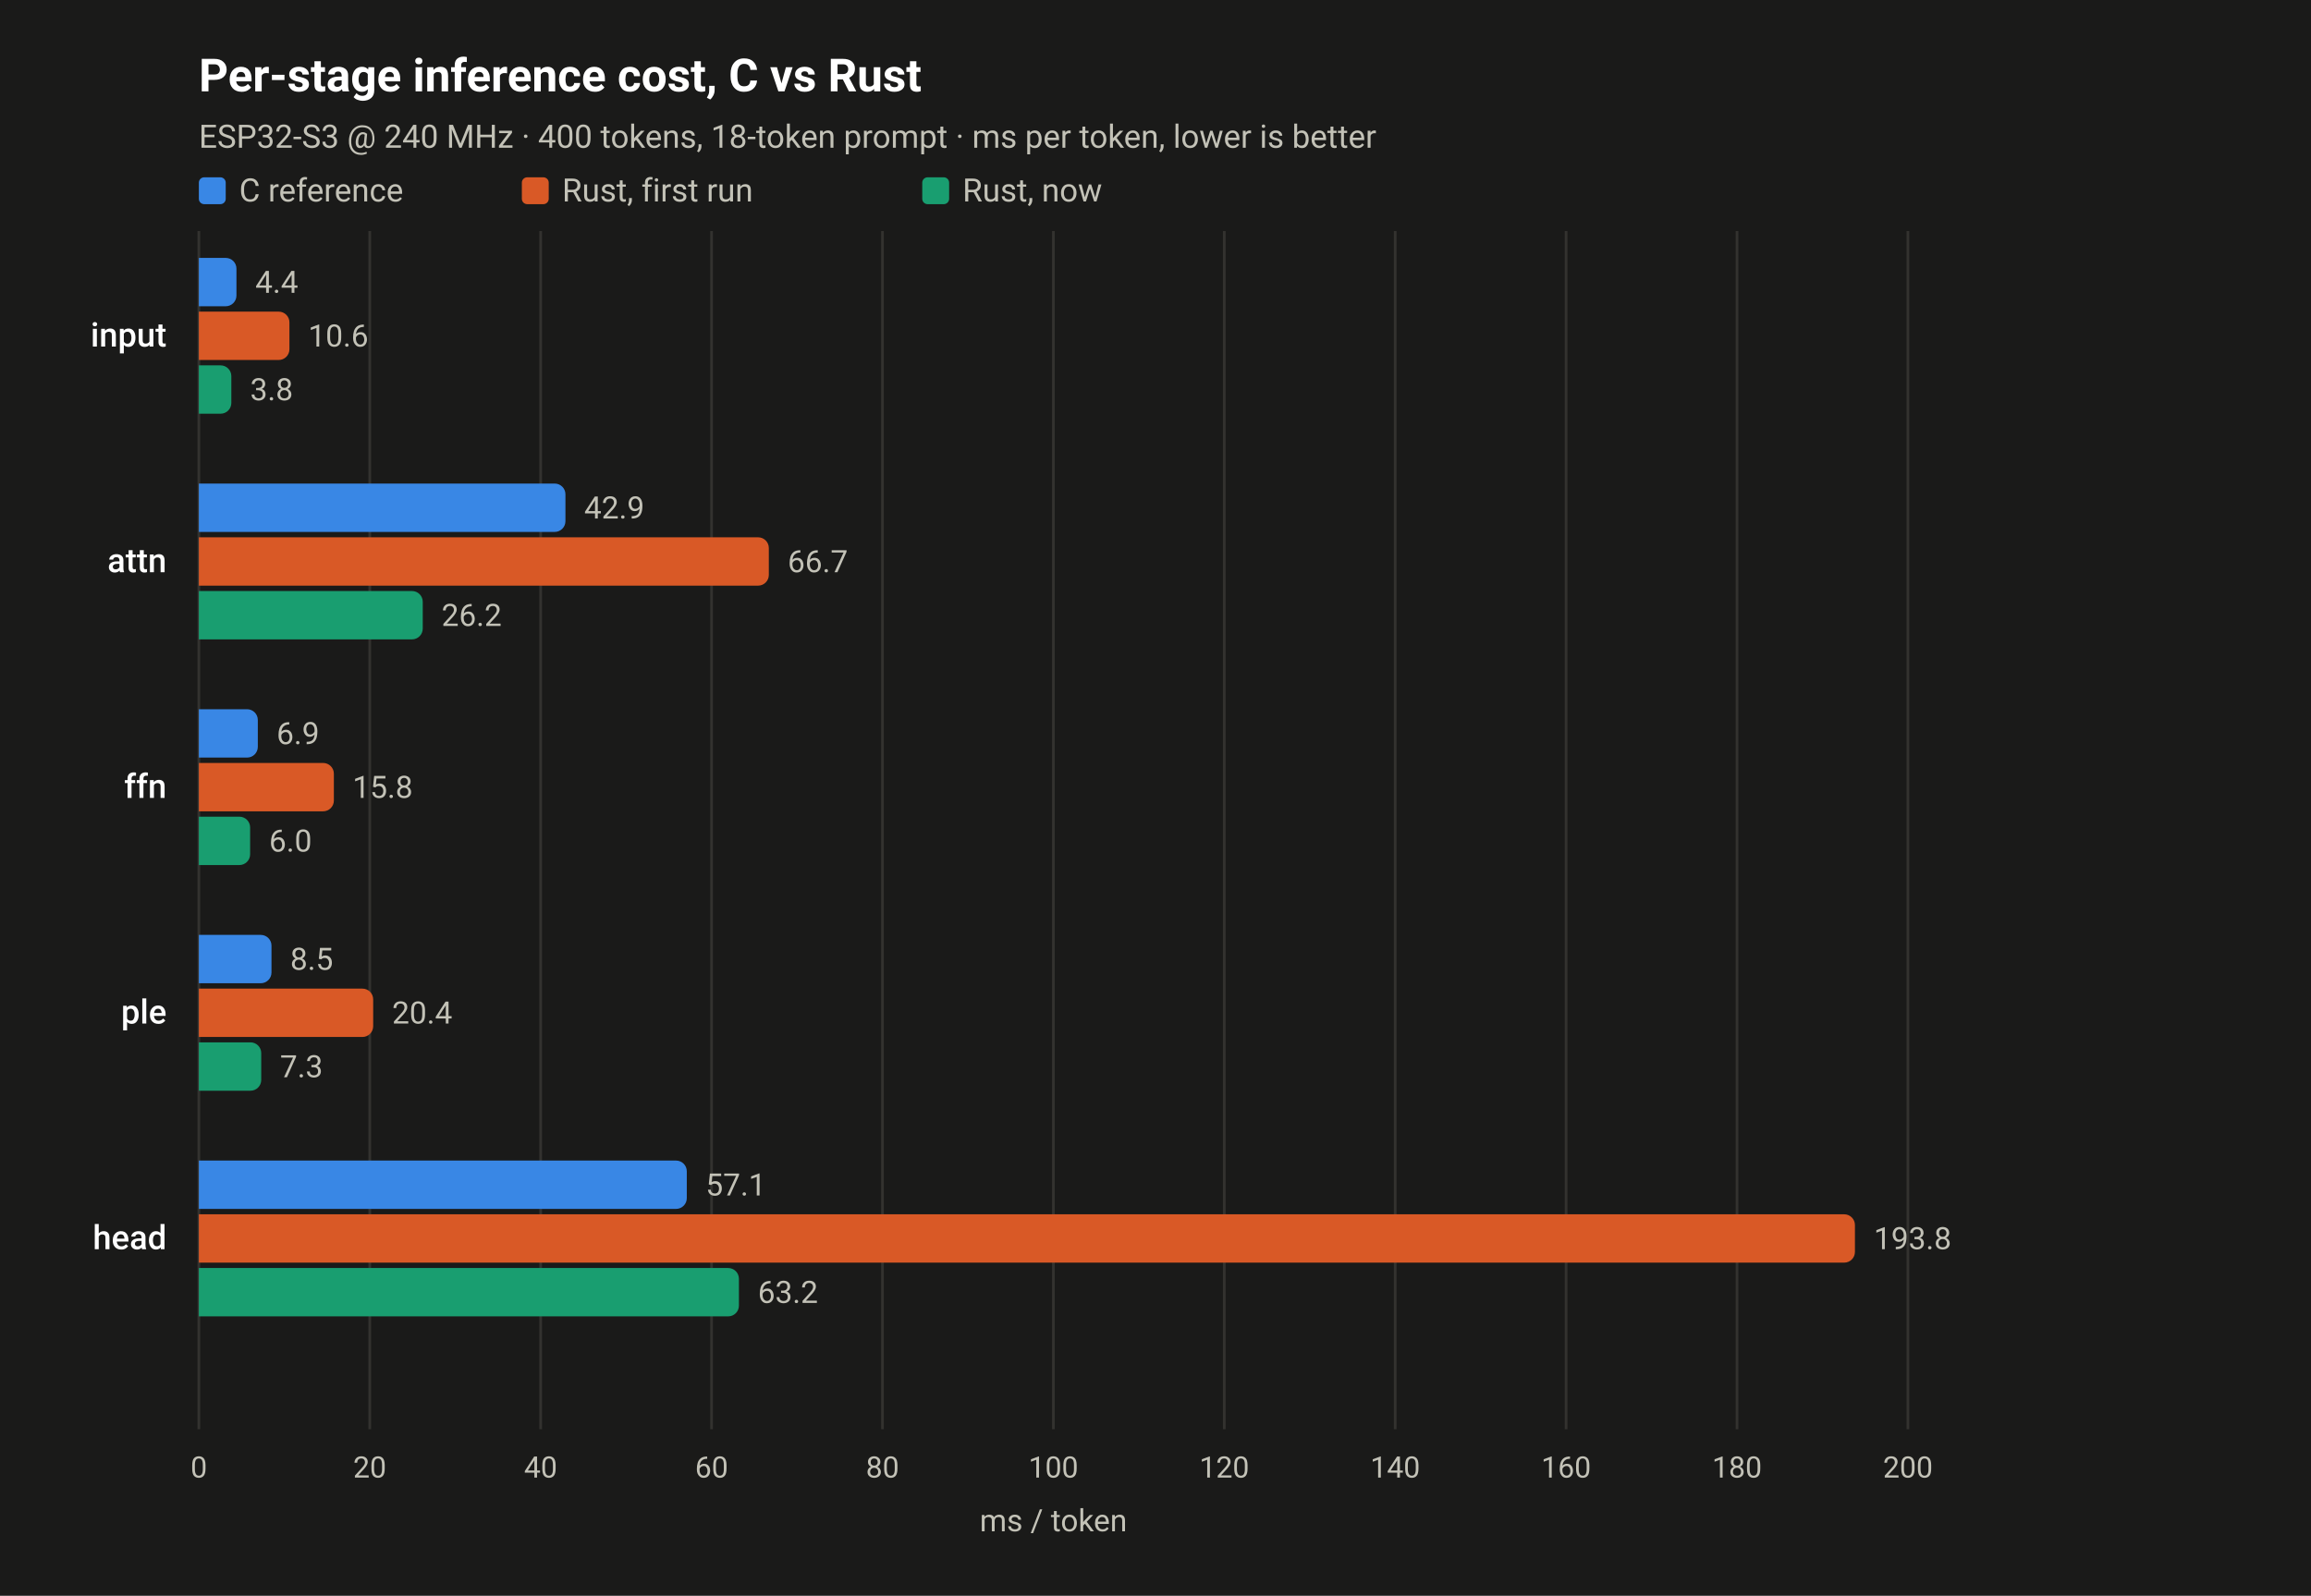
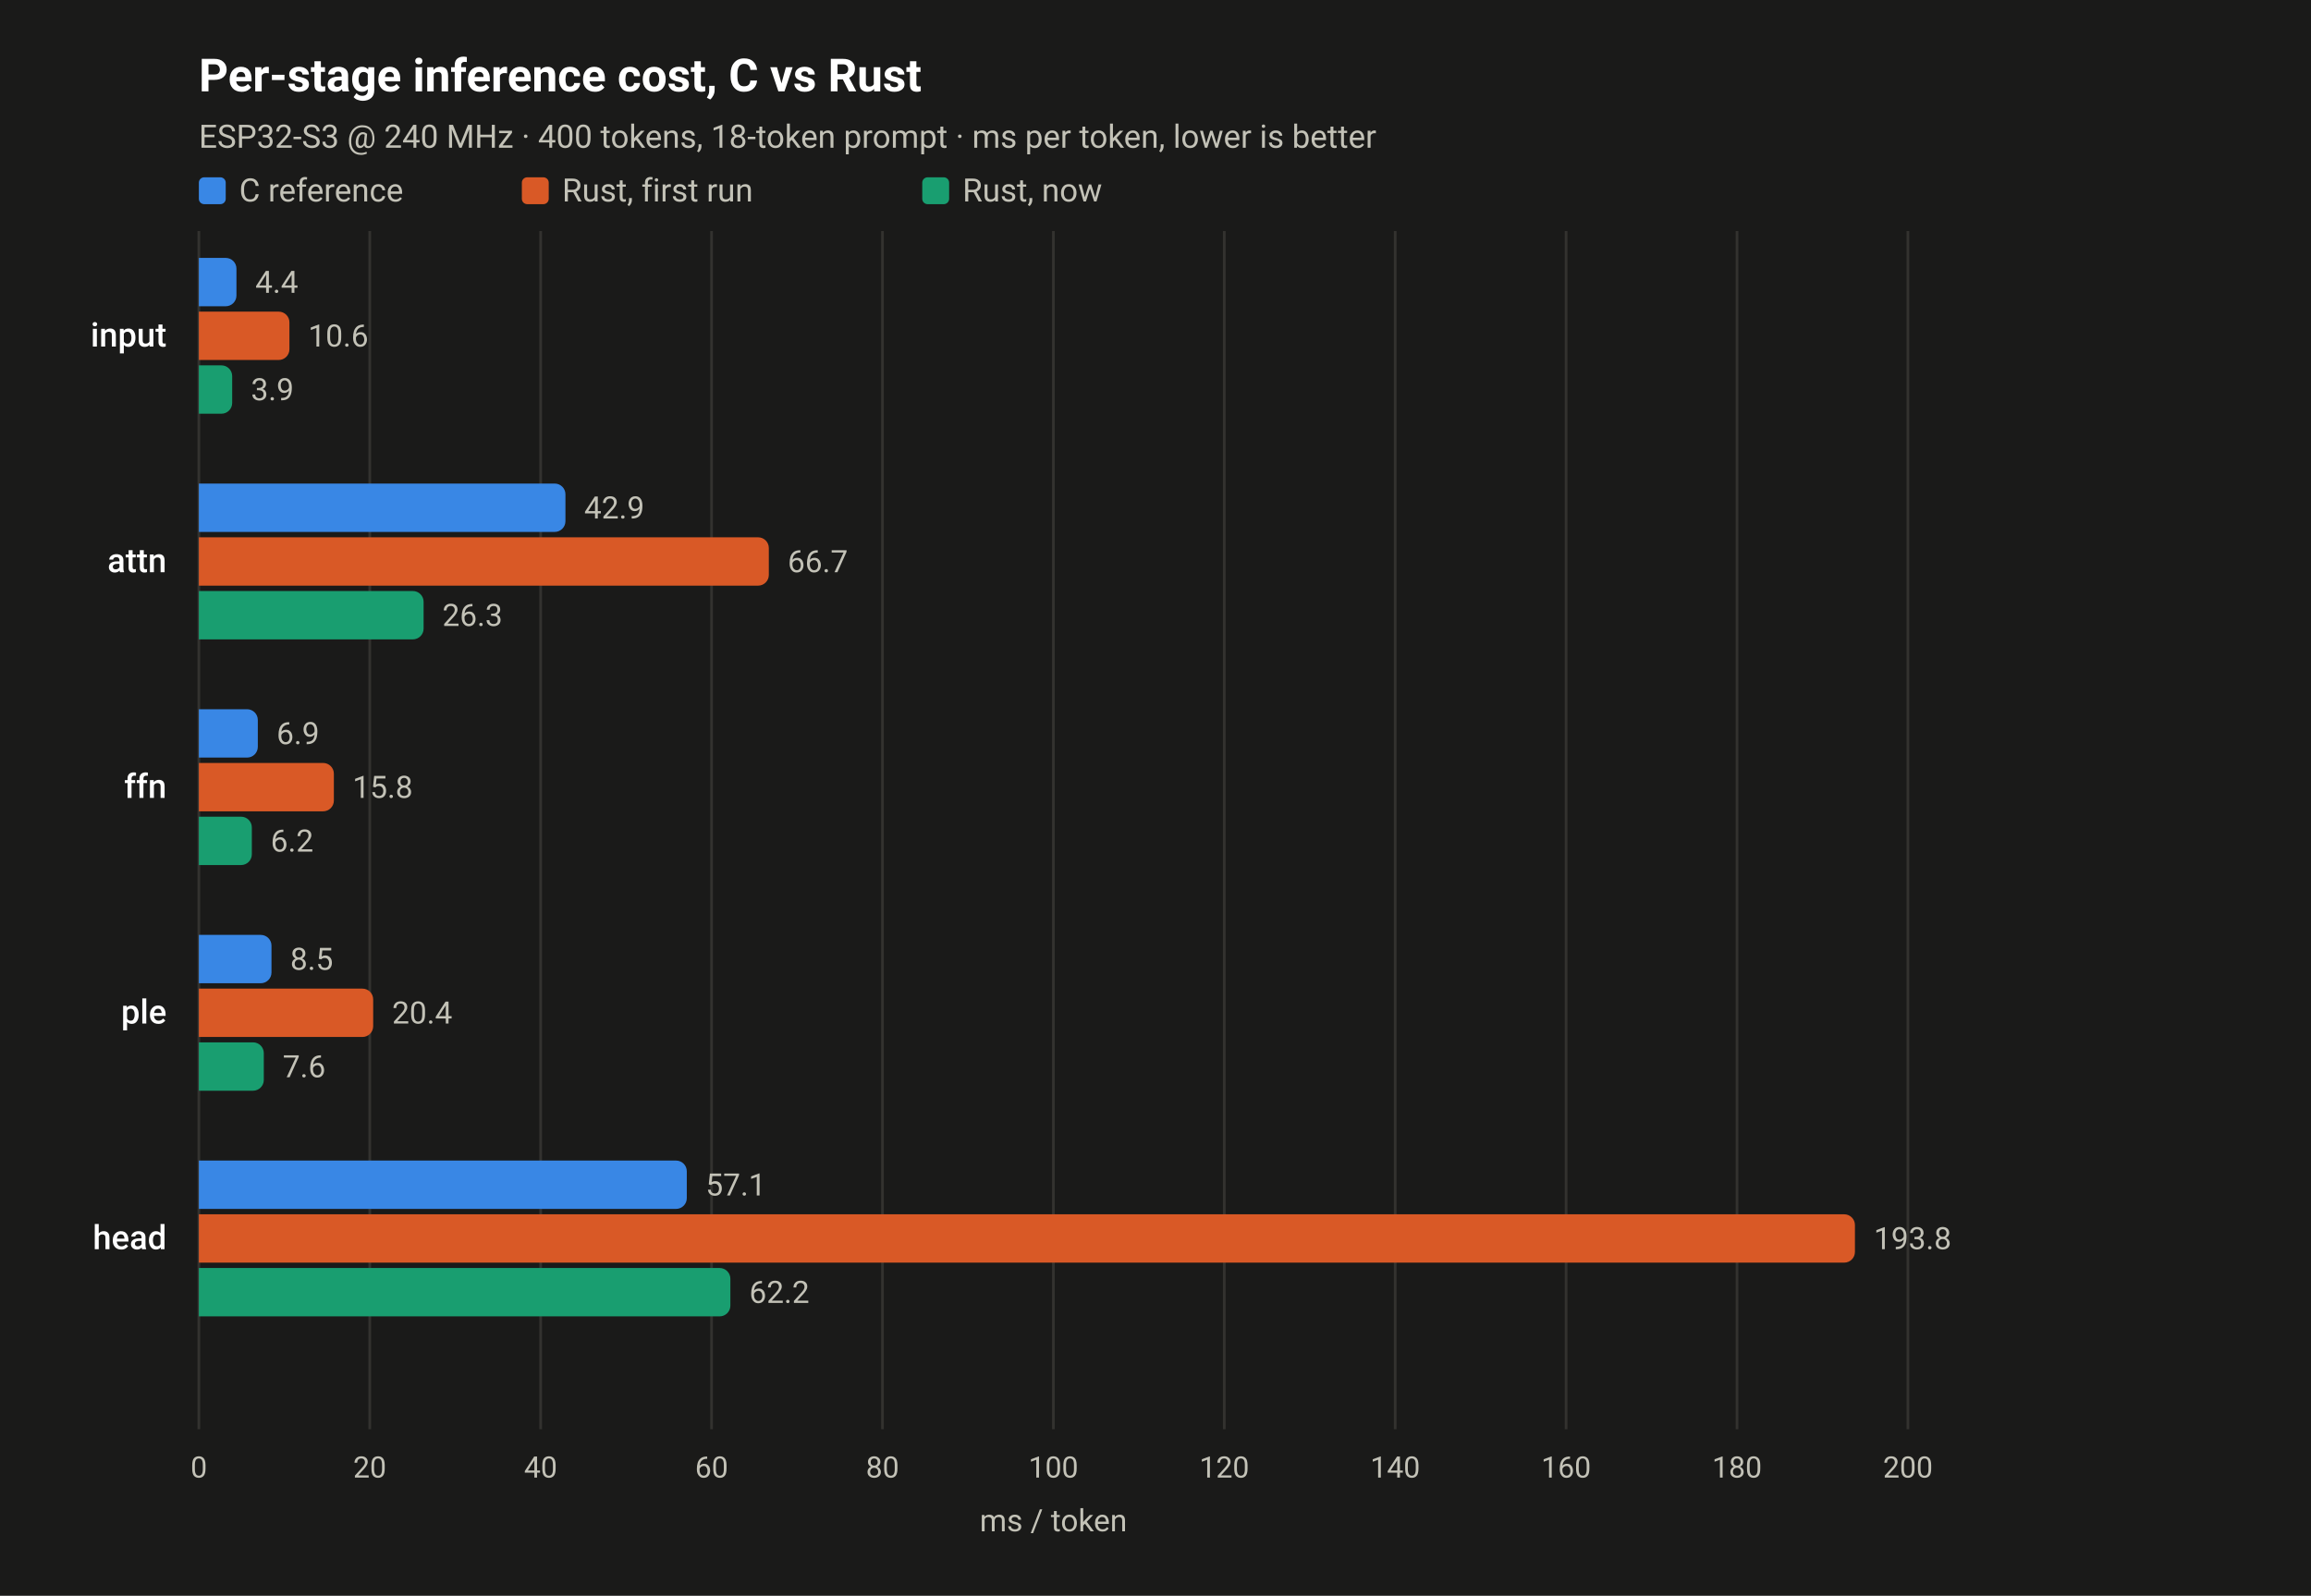
<svg xmlns="http://www.w3.org/2000/svg" width="860" height="594" viewBox="0 0 860 594" font-family="ui-sans-serif,-apple-system,Segoe UI,Roboto,sans-serif">
  <defs>
    <pattern id="prov" width="6" height="6" patternUnits="userSpaceOnUse" patternTransform="rotate(45)">
      <rect width="6" height="6" fill="none" />
      <line x1="0" y1="0" x2="0" y2="6" stroke="#1a1a19" stroke-width="2" opacity="0.55" />
    </pattern>
  </defs>
  <rect width="860" height="594" fill="#1a1a19" />
  <text x="74" y="34" font-size="17" font-weight="600" fill="#ffffff">Per-stage inference cost, C vs Rust</text>
  <text x="74" y="55" font-size="12" fill="#c3c2b7">ESP32-S3 @ 240 MHz · 400 tokens, 18-token prompt · ms per token, lower is better</text>
  <rect x="74" y="66" width="10" height="10" rx="2" fill="#3987e5" />
  <text x="89" y="75" font-size="12" fill="#c3c2b7">C reference</text>
  <rect x="194.2" y="66" width="10" height="10" rx="2" fill="#d95926" />
  <text x="209.2" y="75" font-size="12" fill="#c3c2b7">Rust, first run</text>
  <rect x="343.2" y="66" width="10" height="10" rx="2" fill="#199e70" />
  <text x="358.2" y="75" font-size="12" fill="#c3c2b7">Rust, now</text>
  <line x1="74.0" y1="86" x2="74.0" y2="532" stroke="#33322f" stroke-width="1" />
  <text x="74.0" y="550" font-size="11" fill="#c3c2b7" text-anchor="middle">0</text>
  <line x1="137.6" y1="86" x2="137.6" y2="532" stroke="#33322f" stroke-width="1" />
  <text x="137.6" y="550" font-size="11" fill="#c3c2b7" text-anchor="middle">20</text>
  <line x1="201.2" y1="86" x2="201.2" y2="532" stroke="#33322f" stroke-width="1" />
  <text x="201.2" y="550" font-size="11" fill="#c3c2b7" text-anchor="middle">40</text>
  <line x1="264.8" y1="86" x2="264.8" y2="532" stroke="#33322f" stroke-width="1" />
  <text x="264.8" y="550" font-size="11" fill="#c3c2b7" text-anchor="middle">60</text>
  <line x1="328.4" y1="86" x2="328.4" y2="532" stroke="#33322f" stroke-width="1" />
  <text x="328.4" y="550" font-size="11" fill="#c3c2b7" text-anchor="middle">80</text>
  <line x1="392.0" y1="86" x2="392.0" y2="532" stroke="#33322f" stroke-width="1" />
  <text x="392.0" y="550" font-size="11" fill="#c3c2b7" text-anchor="middle">100</text>
  <line x1="455.6" y1="86" x2="455.6" y2="532" stroke="#33322f" stroke-width="1" />
  <text x="455.6" y="550" font-size="11" fill="#c3c2b7" text-anchor="middle">120</text>
  <line x1="519.2" y1="86" x2="519.2" y2="532" stroke="#33322f" stroke-width="1" />
  <text x="519.2" y="550" font-size="11" fill="#c3c2b7" text-anchor="middle">140</text>
  <line x1="582.8" y1="86" x2="582.8" y2="532" stroke="#33322f" stroke-width="1" />
  <text x="582.8" y="550" font-size="11" fill="#c3c2b7" text-anchor="middle">160</text>
  <line x1="646.4" y1="86" x2="646.4" y2="532" stroke="#33322f" stroke-width="1" />
  <text x="646.4" y="550" font-size="11" fill="#c3c2b7" text-anchor="middle">180</text>
  <line x1="710.0" y1="86" x2="710.0" y2="532" stroke="#33322f" stroke-width="1" />
  <text x="710.0" y="550" font-size="11" fill="#c3c2b7" text-anchor="middle">200</text>
  <text x="392.0" y="570" font-size="11.5" fill="#c3c2b7" text-anchor="middle">ms / token</text>
  <text x="62" y="129.0" font-size="12.5" font-weight="500" fill="#ffffff" text-anchor="end">input</text>
  <path d="M74,96 H83.992 A4,4 0 0 1 87.992,100 V110 A4,4 0 0 1 83.992,114 H74 Z" fill="#3987e5" />
  <text x="95.0" y="109" font-size="11.5" fill="#c3c2b7">4.4</text>
  <path d="M74,116 H103.708 A4,4 0 0 1 107.708,120 V130 A4,4 0 0 1 103.708,134 H74 Z" fill="#d95926" />
  <text x="114.7" y="129" font-size="11.5" fill="#c3c2b7">10.6</text>
-   <path d="M74,136 H82.084 A4,4 0 0 1 86.084,140 V150 A4,4 0 0 1 82.084,154 H74 Z" fill="#199e70" />
-   <text x="93.1" y="149" font-size="11.5" fill="#c3c2b7">3.8</text>
+   <path d="M74,136 H82.402 A4,4 0 0 1 86.402,140 V150 A4,4 0 0 1 82.402,154 H74 Z" fill="#199e70" />
+   <text x="93.4" y="149" font-size="11.5" fill="#c3c2b7">3.9</text>
  <text x="62" y="213.0" font-size="12.5" font-weight="500" fill="#ffffff" text-anchor="end">attn</text>
  <path d="M74,180 H206.422 A4,4 0 0 1 210.422,184 V194 A4,4 0 0 1 206.422,198 H74 Z" fill="#3987e5" />
  <text x="217.4" y="193" font-size="11.5" fill="#c3c2b7">42.9</text>
  <path d="M74,200 H282.106 A4,4 0 0 1 286.106,204 V214 A4,4 0 0 1 282.106,218 H74 Z" fill="#d95926" />
  <text x="293.1" y="213" font-size="11.5" fill="#c3c2b7">66.7</text>
-   <path d="M74,220 H153.316 A4,4 0 0 1 157.316,224 V234 A4,4 0 0 1 153.316,238 H74 Z" fill="#199e70" />
-   <text x="164.3" y="233" font-size="11.5" fill="#c3c2b7">26.2</text>
+   <path d="M74,220 H153.634 A4,4 0 0 1 157.634,224 V234 A4,4 0 0 1 153.634,238 H74 Z" fill="#199e70" />
+   <text x="164.6" y="233" font-size="11.5" fill="#c3c2b7">26.3</text>
  <text x="62" y="297.0" font-size="12.5" font-weight="500" fill="#ffffff" text-anchor="end">ffn</text>
  <path d="M74,264 H91.942 A4,4 0 0 1 95.942,268 V278 A4,4 0 0 1 91.942,282 H74 Z" fill="#3987e5" />
  <text x="102.9" y="277" font-size="11.5" fill="#c3c2b7">6.9</text>
  <path d="M74,284 H120.244 A4,4 0 0 1 124.244,288 V298 A4,4 0 0 1 120.244,302 H74 Z" fill="#d95926" />
  <text x="131.2" y="297" font-size="11.5" fill="#c3c2b7">15.8</text>
-   <path d="M74,304 H89.08 A4,4 0 0 1 93.08,308 V318 A4,4 0 0 1 89.08,322 H74 Z" fill="#199e70" />
-   <text x="100.1" y="317" font-size="11.5" fill="#c3c2b7">6.0</text>
+   <path d="M74,304 H89.716 A4,4 0 0 1 93.716,308 V318 A4,4 0 0 1 89.716,322 H74 Z" fill="#199e70" />
+   <text x="100.7" y="317" font-size="11.5" fill="#c3c2b7">6.2</text>
  <text x="62" y="381.0" font-size="12.5" font-weight="500" fill="#ffffff" text-anchor="end">ple</text>
  <path d="M74,348 H97.03 A4,4 0 0 1 101.03,352 V362 A4,4 0 0 1 97.03,366 H74 Z" fill="#3987e5" />
  <text x="108.0" y="361" font-size="11.5" fill="#c3c2b7">8.5</text>
  <path d="M74,368 H134.872 A4,4 0 0 1 138.872,372 V382 A4,4 0 0 1 134.872,386 H74 Z" fill="#d95926" />
  <text x="145.9" y="381" font-size="11.5" fill="#c3c2b7">20.4</text>
-   <path d="M74,388 H93.214 A4,4 0 0 1 97.214,392 V402 A4,4 0 0 1 93.214,406 H74 Z" fill="#199e70" />
-   <text x="104.2" y="401" font-size="11.5" fill="#c3c2b7">7.3</text>
+   <path d="M74,388 H94.168 A4,4 0 0 1 98.168,392 V402 A4,4 0 0 1 94.168,406 H74 Z" fill="#199e70" />
+   <text x="105.2" y="401" font-size="11.5" fill="#c3c2b7">7.6</text>
  <text x="62" y="465.0" font-size="12.5" font-weight="500" fill="#ffffff" text-anchor="end">head</text>
  <path d="M74,432 H251.578 A4,4 0 0 1 255.578,436 V446 A4,4 0 0 1 251.578,450 H74 Z" fill="#3987e5" />
  <text x="262.6" y="445" font-size="11.5" fill="#c3c2b7">57.1</text>
  <path d="M74,452 H686.284 A4,4 0 0 1 690.284,456 V466 A4,4 0 0 1 686.284,470 H74 Z" fill="#d95926" />
  <text x="697.3" y="465" font-size="11.5" fill="#c3c2b7">193.8</text>
-   <path d="M74,472 H270.976 A4,4 0 0 1 274.976,476 V486 A4,4 0 0 1 270.976,490 H74 Z" fill="#199e70" />
-   <text x="282.0" y="485" font-size="11.5" fill="#c3c2b7">63.2</text>
+   <path d="M74,472 H267.796 A4,4 0 0 1 271.796,476 V486 A4,4 0 0 1 267.796,490 H74 Z" fill="#199e70" />
+   <text x="278.8" y="485" font-size="11.5" fill="#c3c2b7">62.2</text>
</svg>
